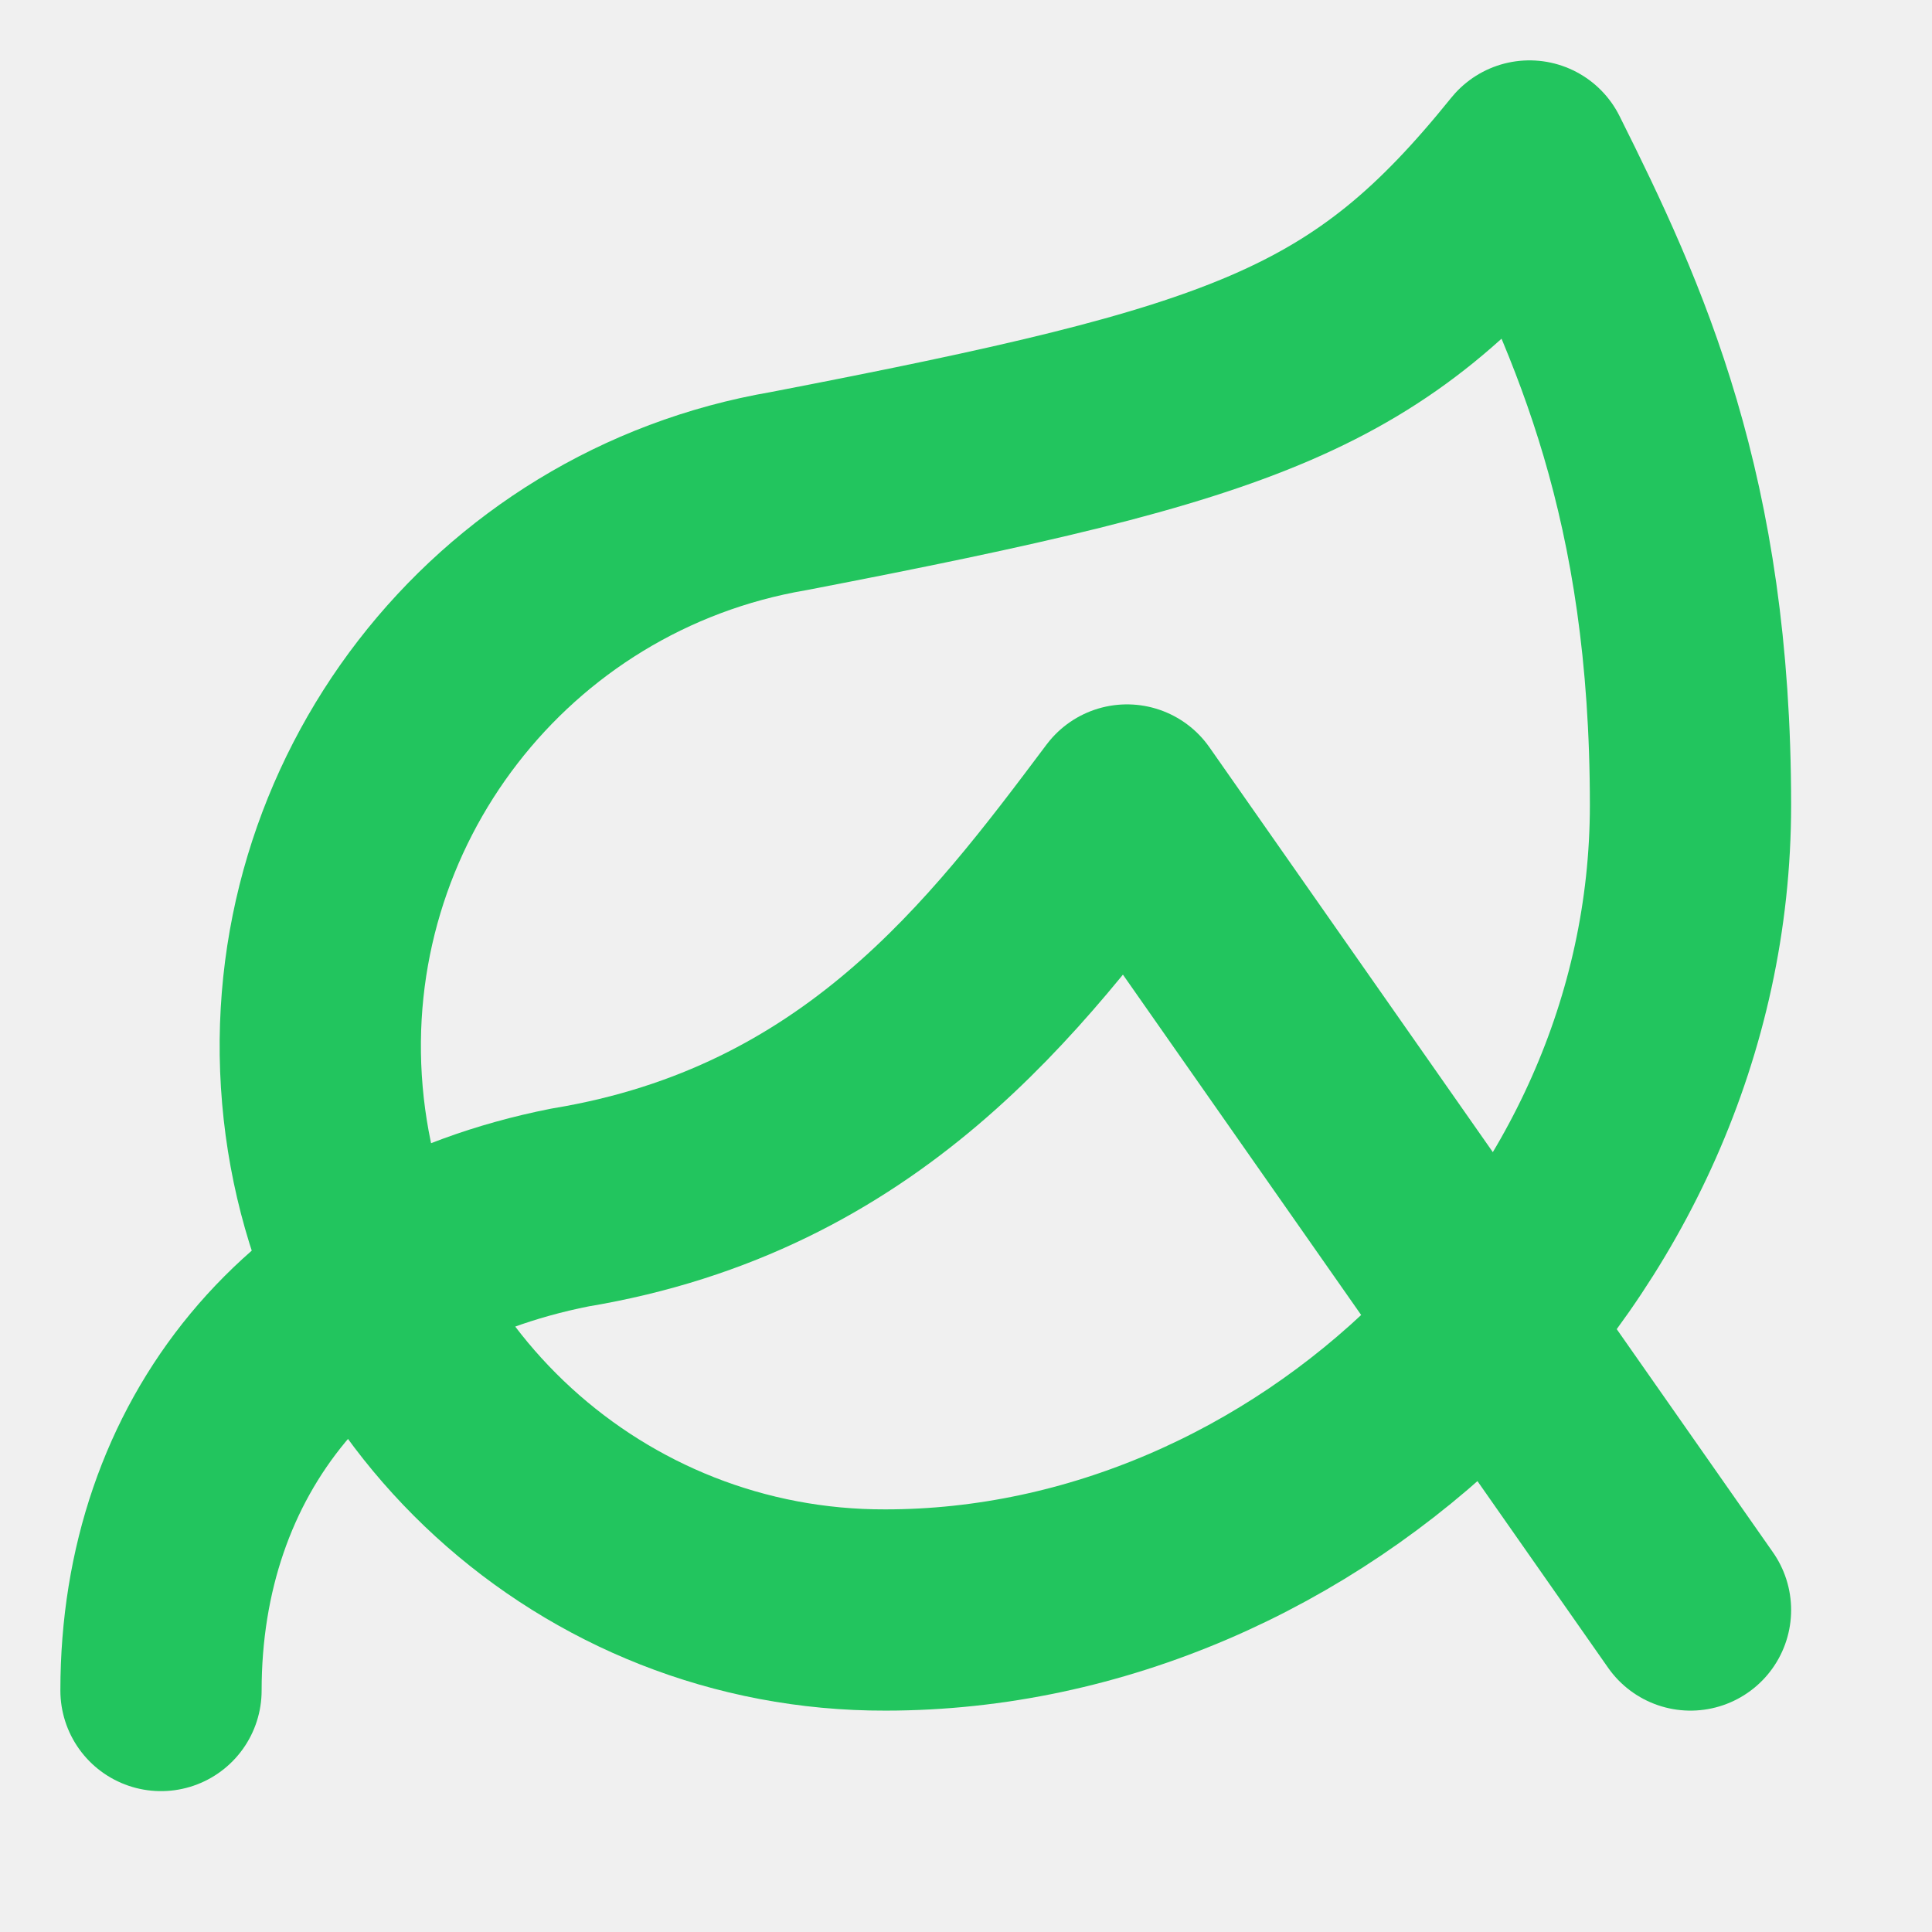
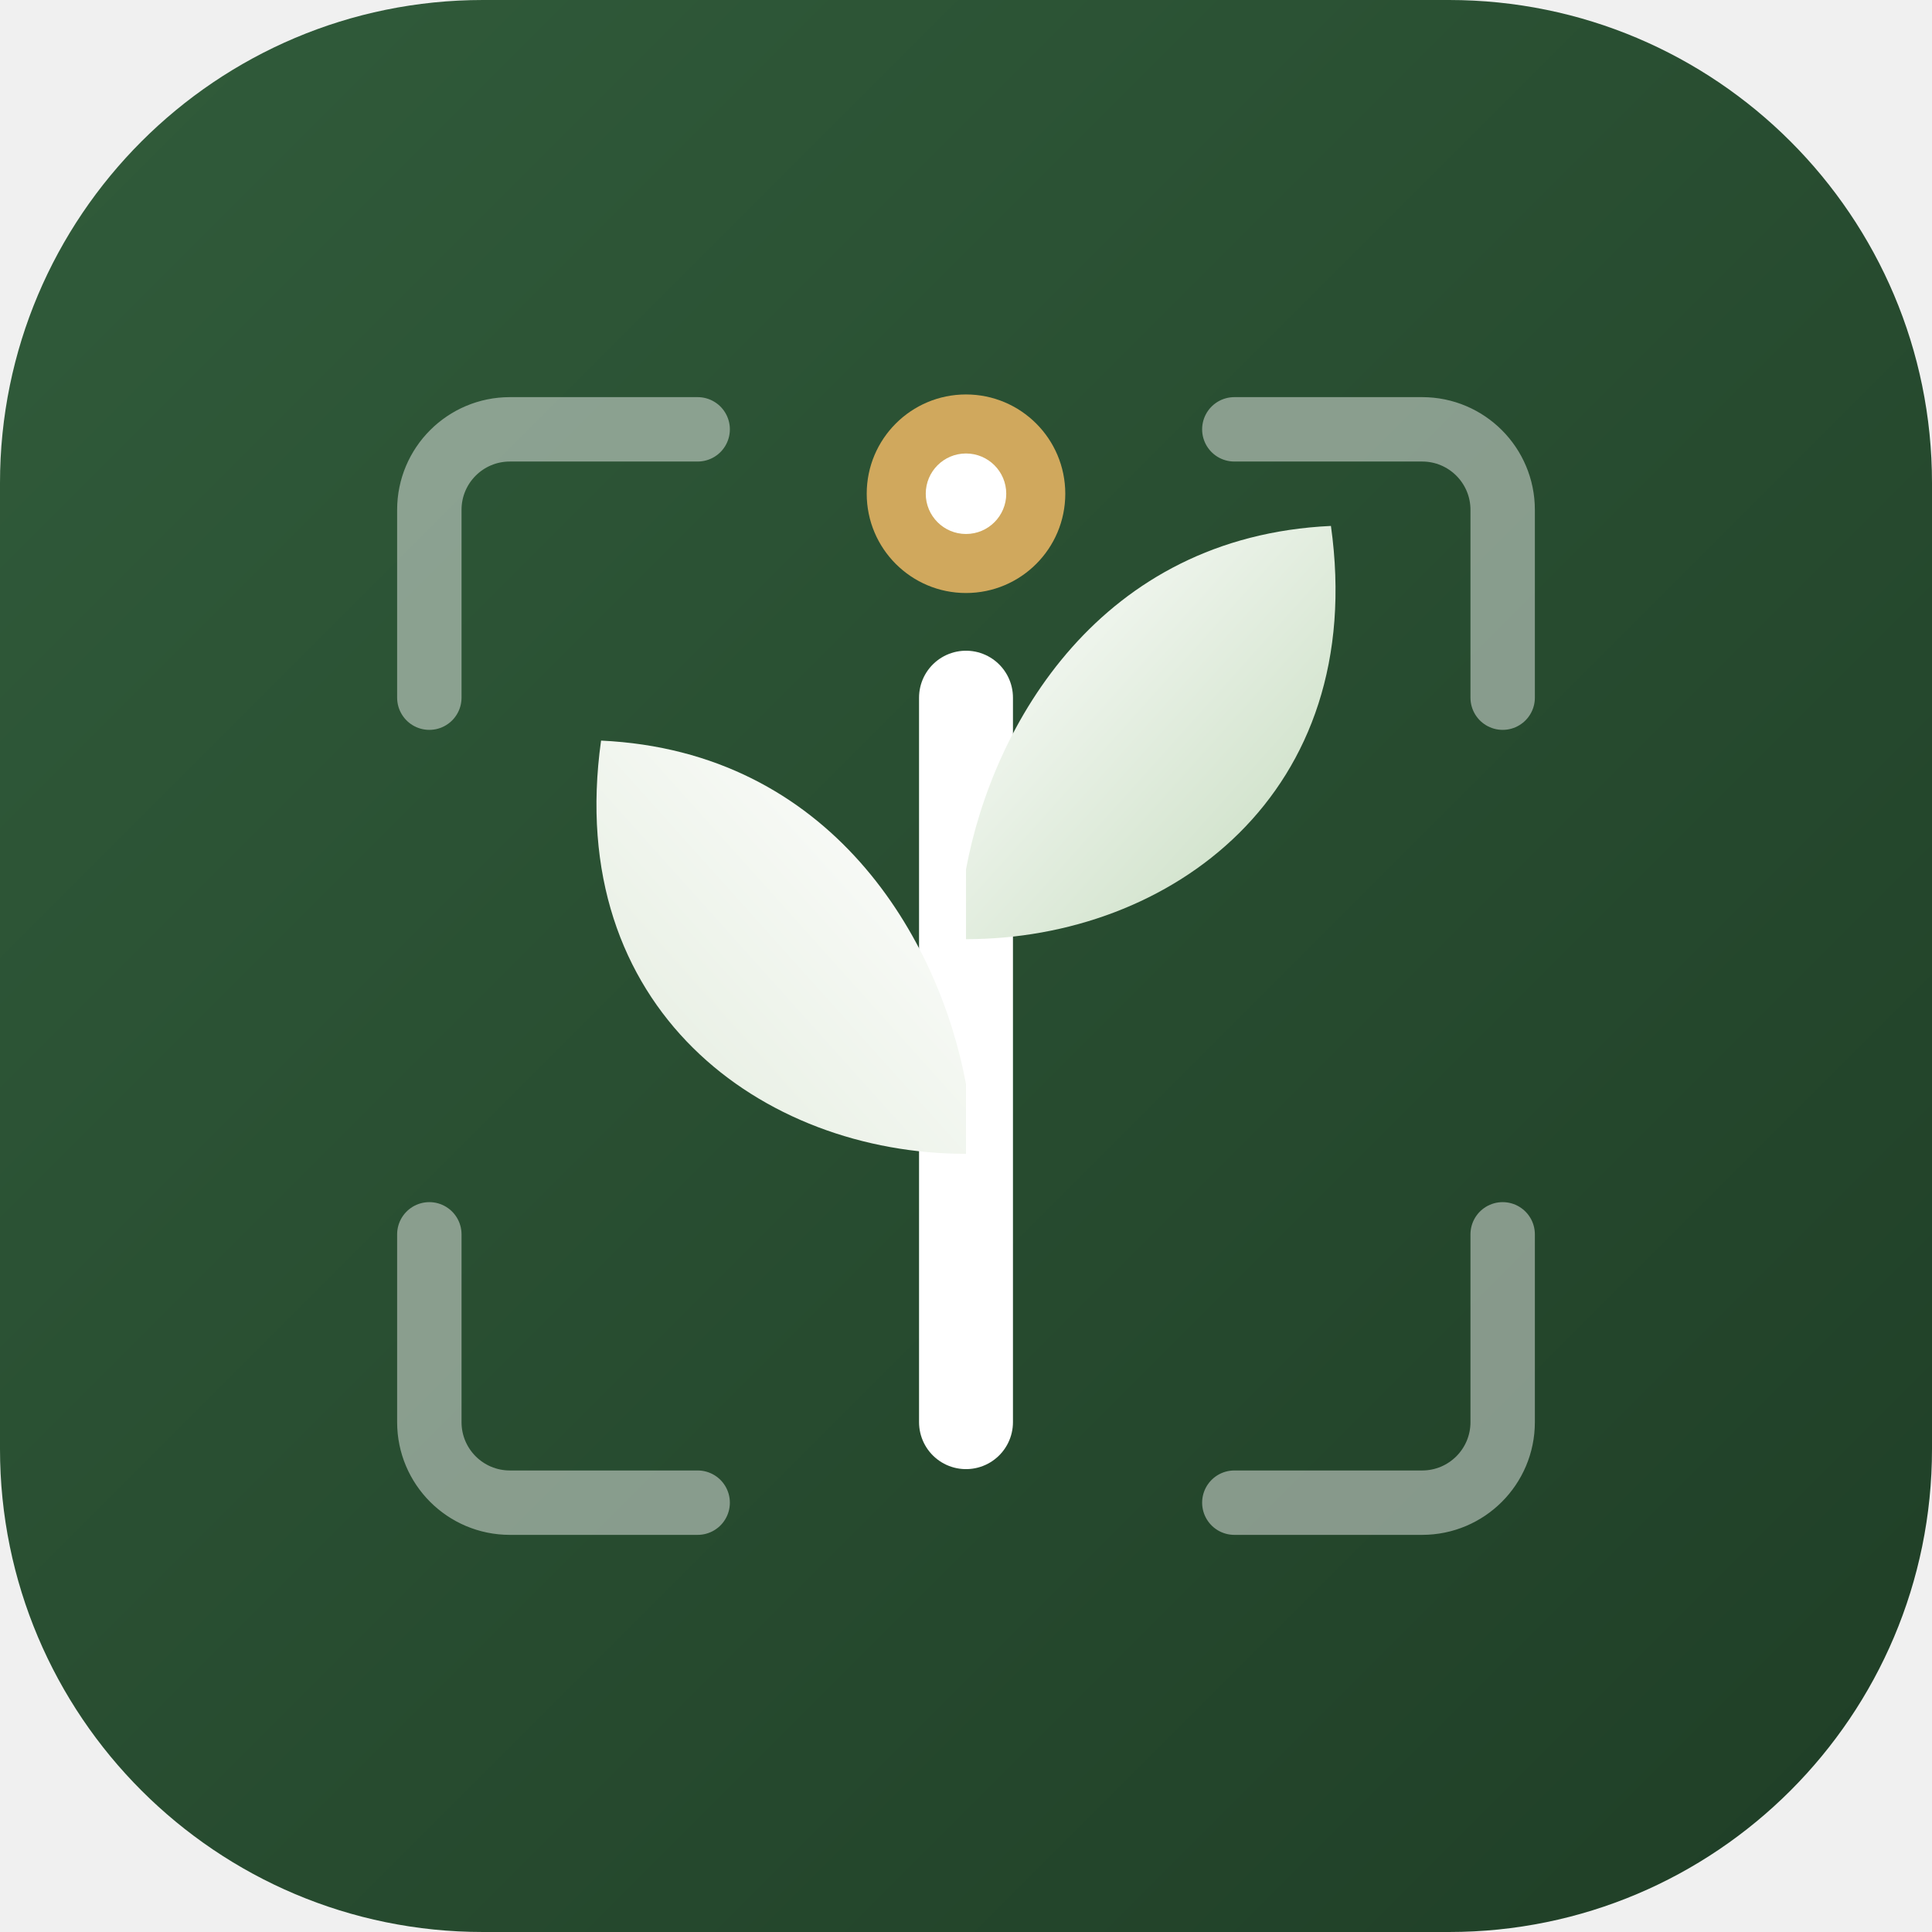
- <svg xmlns="http://www.w3.org/2000/svg" width="24" height="24" viewBox="0 0 24 24" fill="none" stroke="#22c55e" stroke-width="2.5" stroke-linecap="round" stroke-linejoin="round">
-   <path d="M11 20A7 7 0 0 1 9.8 6.1C15.5 5 17 4.48 19 2c1 2 2 4.18 2 8 0 5.5-4.78 10-10 10Z" />
-   <path d="M2 21c0-3 1.85-5.36 5.08-6C10.7 14.4 12.5 12 14 10l7 10" />
+ <svg xmlns="http://www.w3.org/2000/svg" width="36" height="36" viewBox="0 0 36 36" fill="none">
+   <defs>
+     <linearGradient id="fav-tile" x1="0%" y1="0%" x2="100%" y2="100%">
+       <stop offset="0%" stop-color="#315c3b" />
+       <stop offset="100%" stop-color="#1f3e26" />
+     </linearGradient>
+     <linearGradient id="fav-leaf-l" x1="0%" y1="100%" x2="100%" y2="0%">
+       <stop offset="0%" stop-color="#e3ecde" />
+       <stop offset="100%" stop-color="#ffffff" />
+     </linearGradient>
+     <linearGradient id="fav-leaf-r" x1="0%" y1="0%" x2="100%" y2="100%">
+       <stop offset="0%" stop-color="#ffffff" />
+       <stop offset="100%" stop-color="#c5dbbe" />
+     </linearGradient>
+   </defs>
+   <rect width="36" height="36" rx="9" fill="url(#fav-tile)" />
+   <path d="M 8 13 V 9.5 A 1.5 1.5 0 0 1 9.5 8 H 13" stroke="#ffffff" stroke-width="1.2" stroke-linecap="round" stroke-opacity="0.45" />
+   <path d="M 23 8 H 26.5 A 1.5 1.5 0 0 1 28 9.5 V 13" stroke="#ffffff" stroke-width="1.2" stroke-linecap="round" stroke-opacity="0.45" />
+   <path d="M 28 23 V 26.5 A 1.5 1.5 0 0 1 26.5 28 H 23" stroke="#ffffff" stroke-width="1.2" stroke-linecap="round" stroke-opacity="0.45" />
+   <path d="M 13 28 H 9.5 A 1.5 1.5 0 0 1 8 26.5 V 23" stroke="#ffffff" stroke-width="1.2" stroke-linecap="round" stroke-opacity="0.45" />
+   <path d="M 18 26.5 V 13" stroke="#ffffff" stroke-width="1.75" stroke-linecap="round" />
+   <path d="M 18 21.5 C 14.2 21.5 10.5 18.8 11.2 13.8 C 15.5 14 17.5 17.5 18 20.2" fill="url(#fav-leaf-l)" />
+   <path d="M 18 17.5 C 21.8 17.5 25.5 14.8 24.8 9.8 C 20.5 10 18.5 13.5 18 16.2" fill="url(#fav-leaf-r)" />
+   <circle cx="18" cy="9.2" r="1.85" fill="#d0a85d" />
+   <circle cx="18" cy="9.2" r="0.75" fill="#ffffff" />
</svg>
